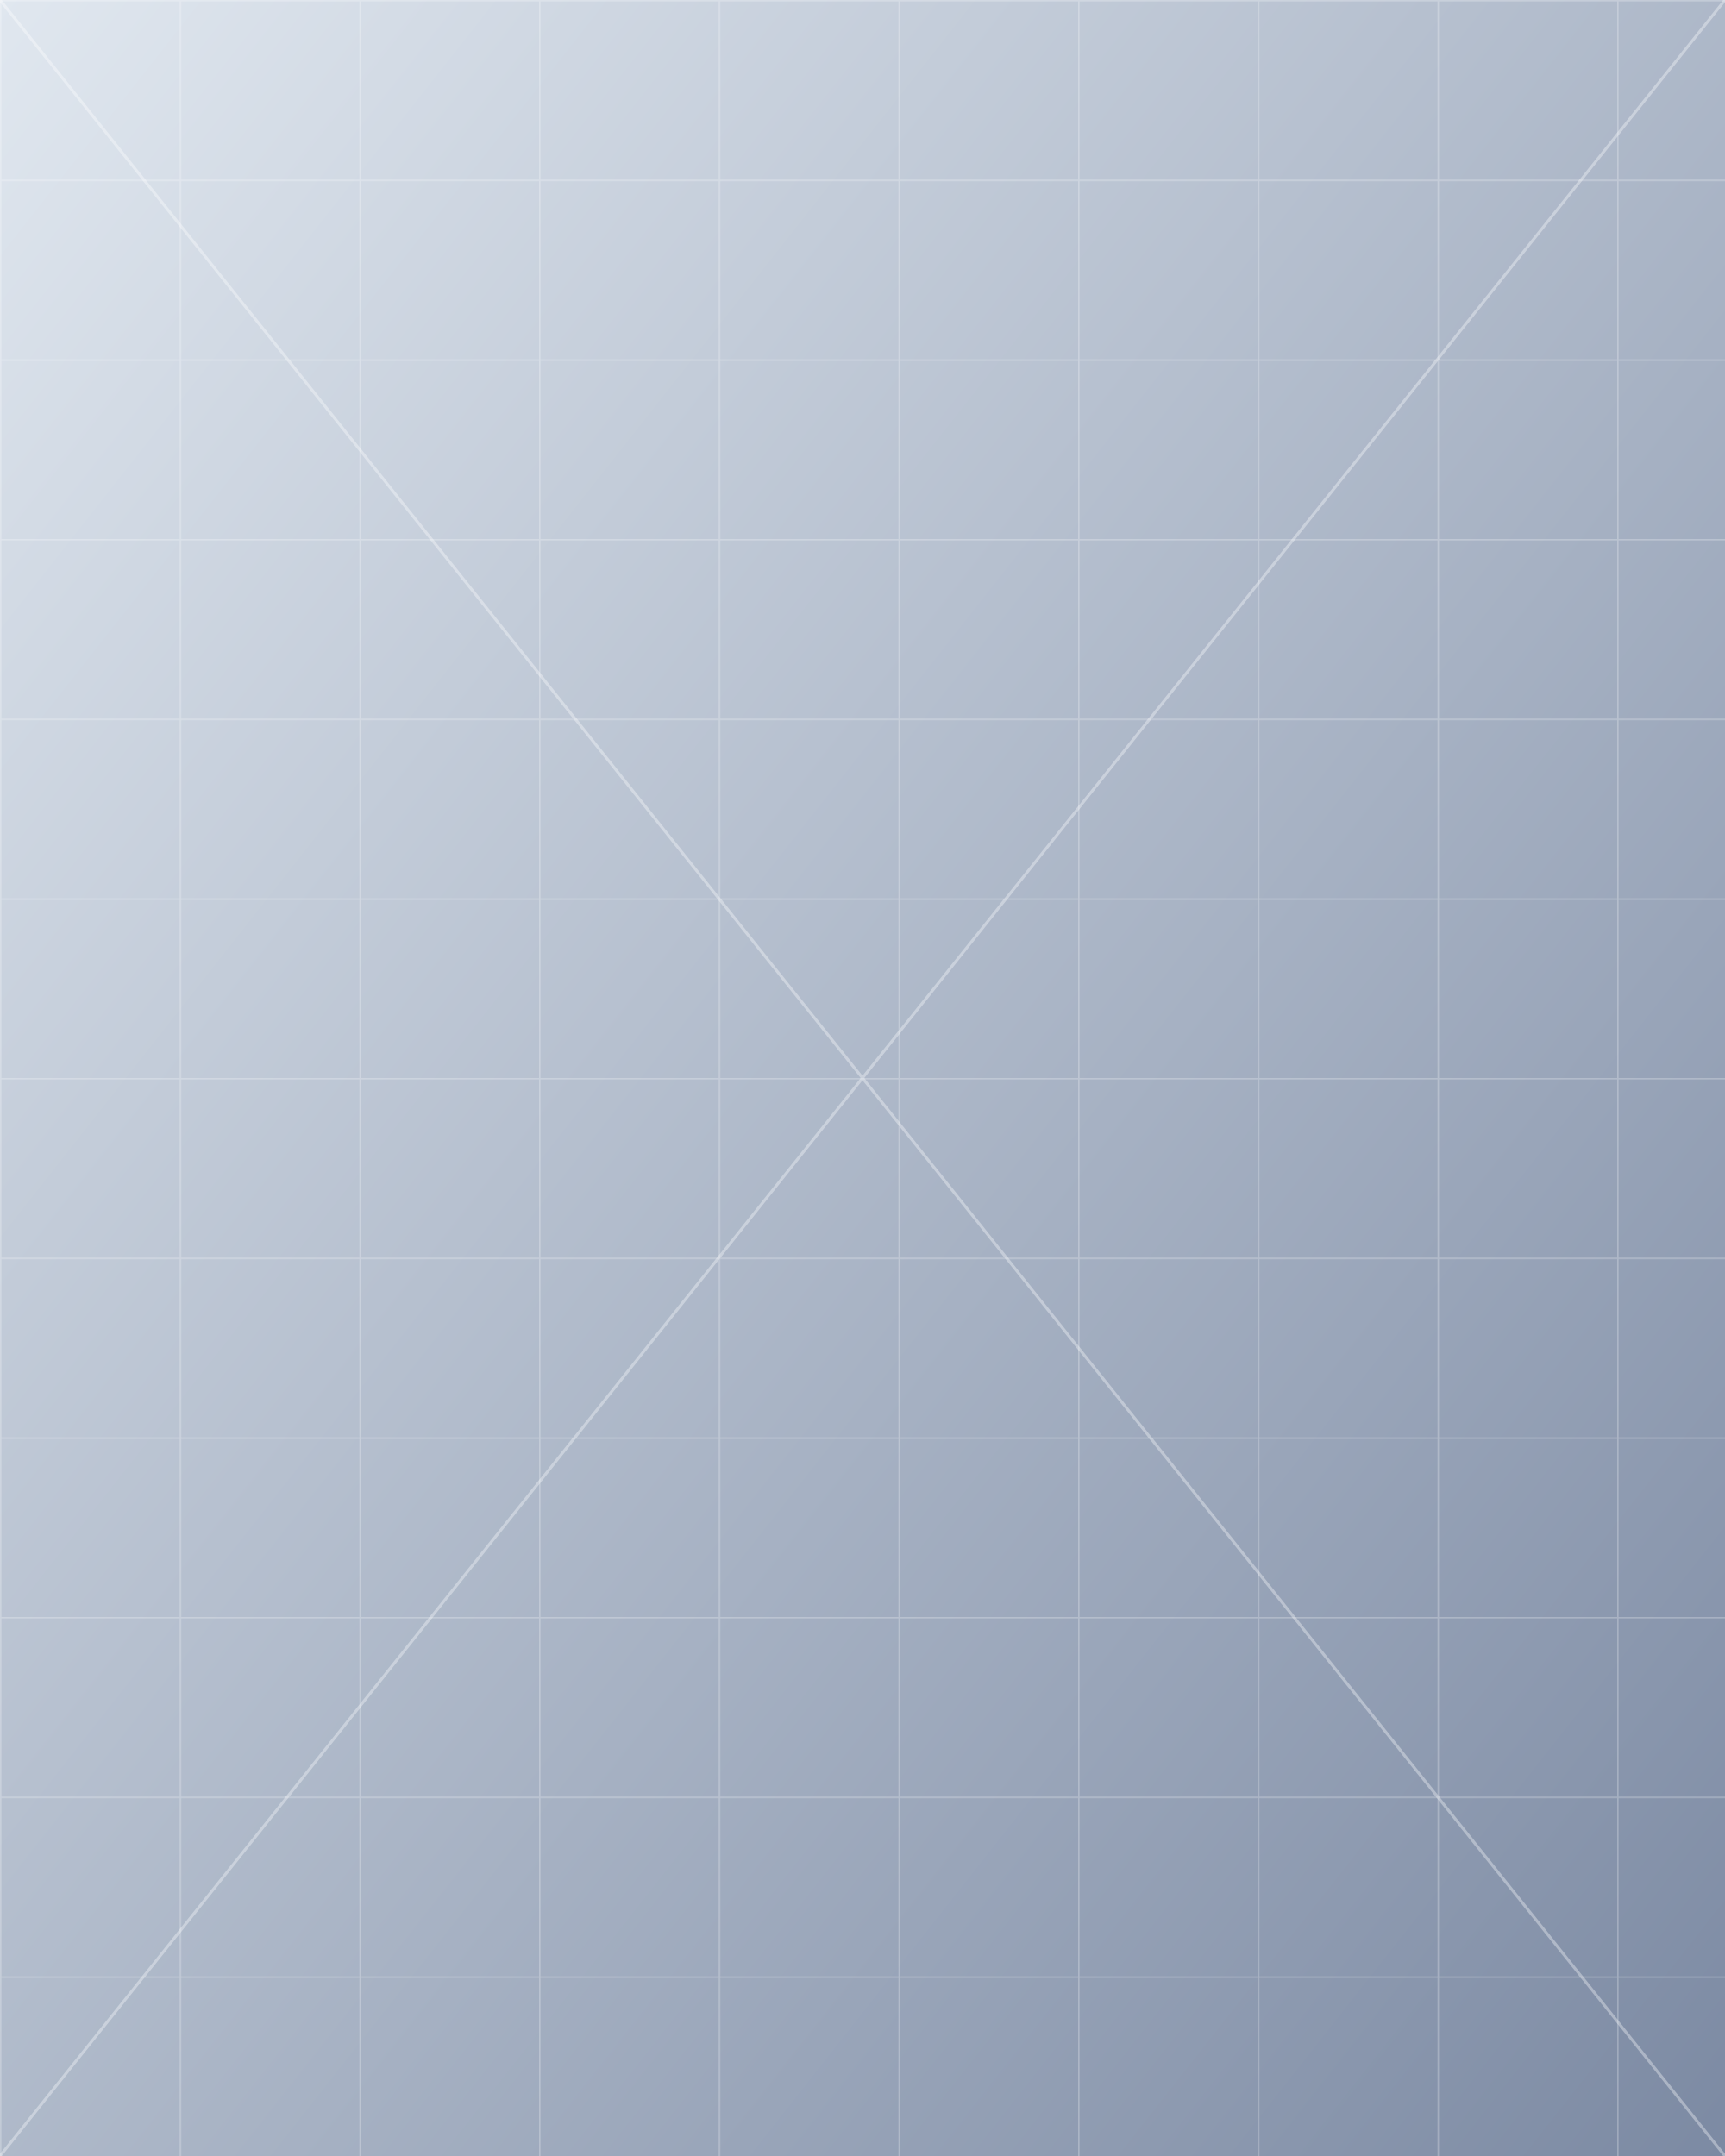
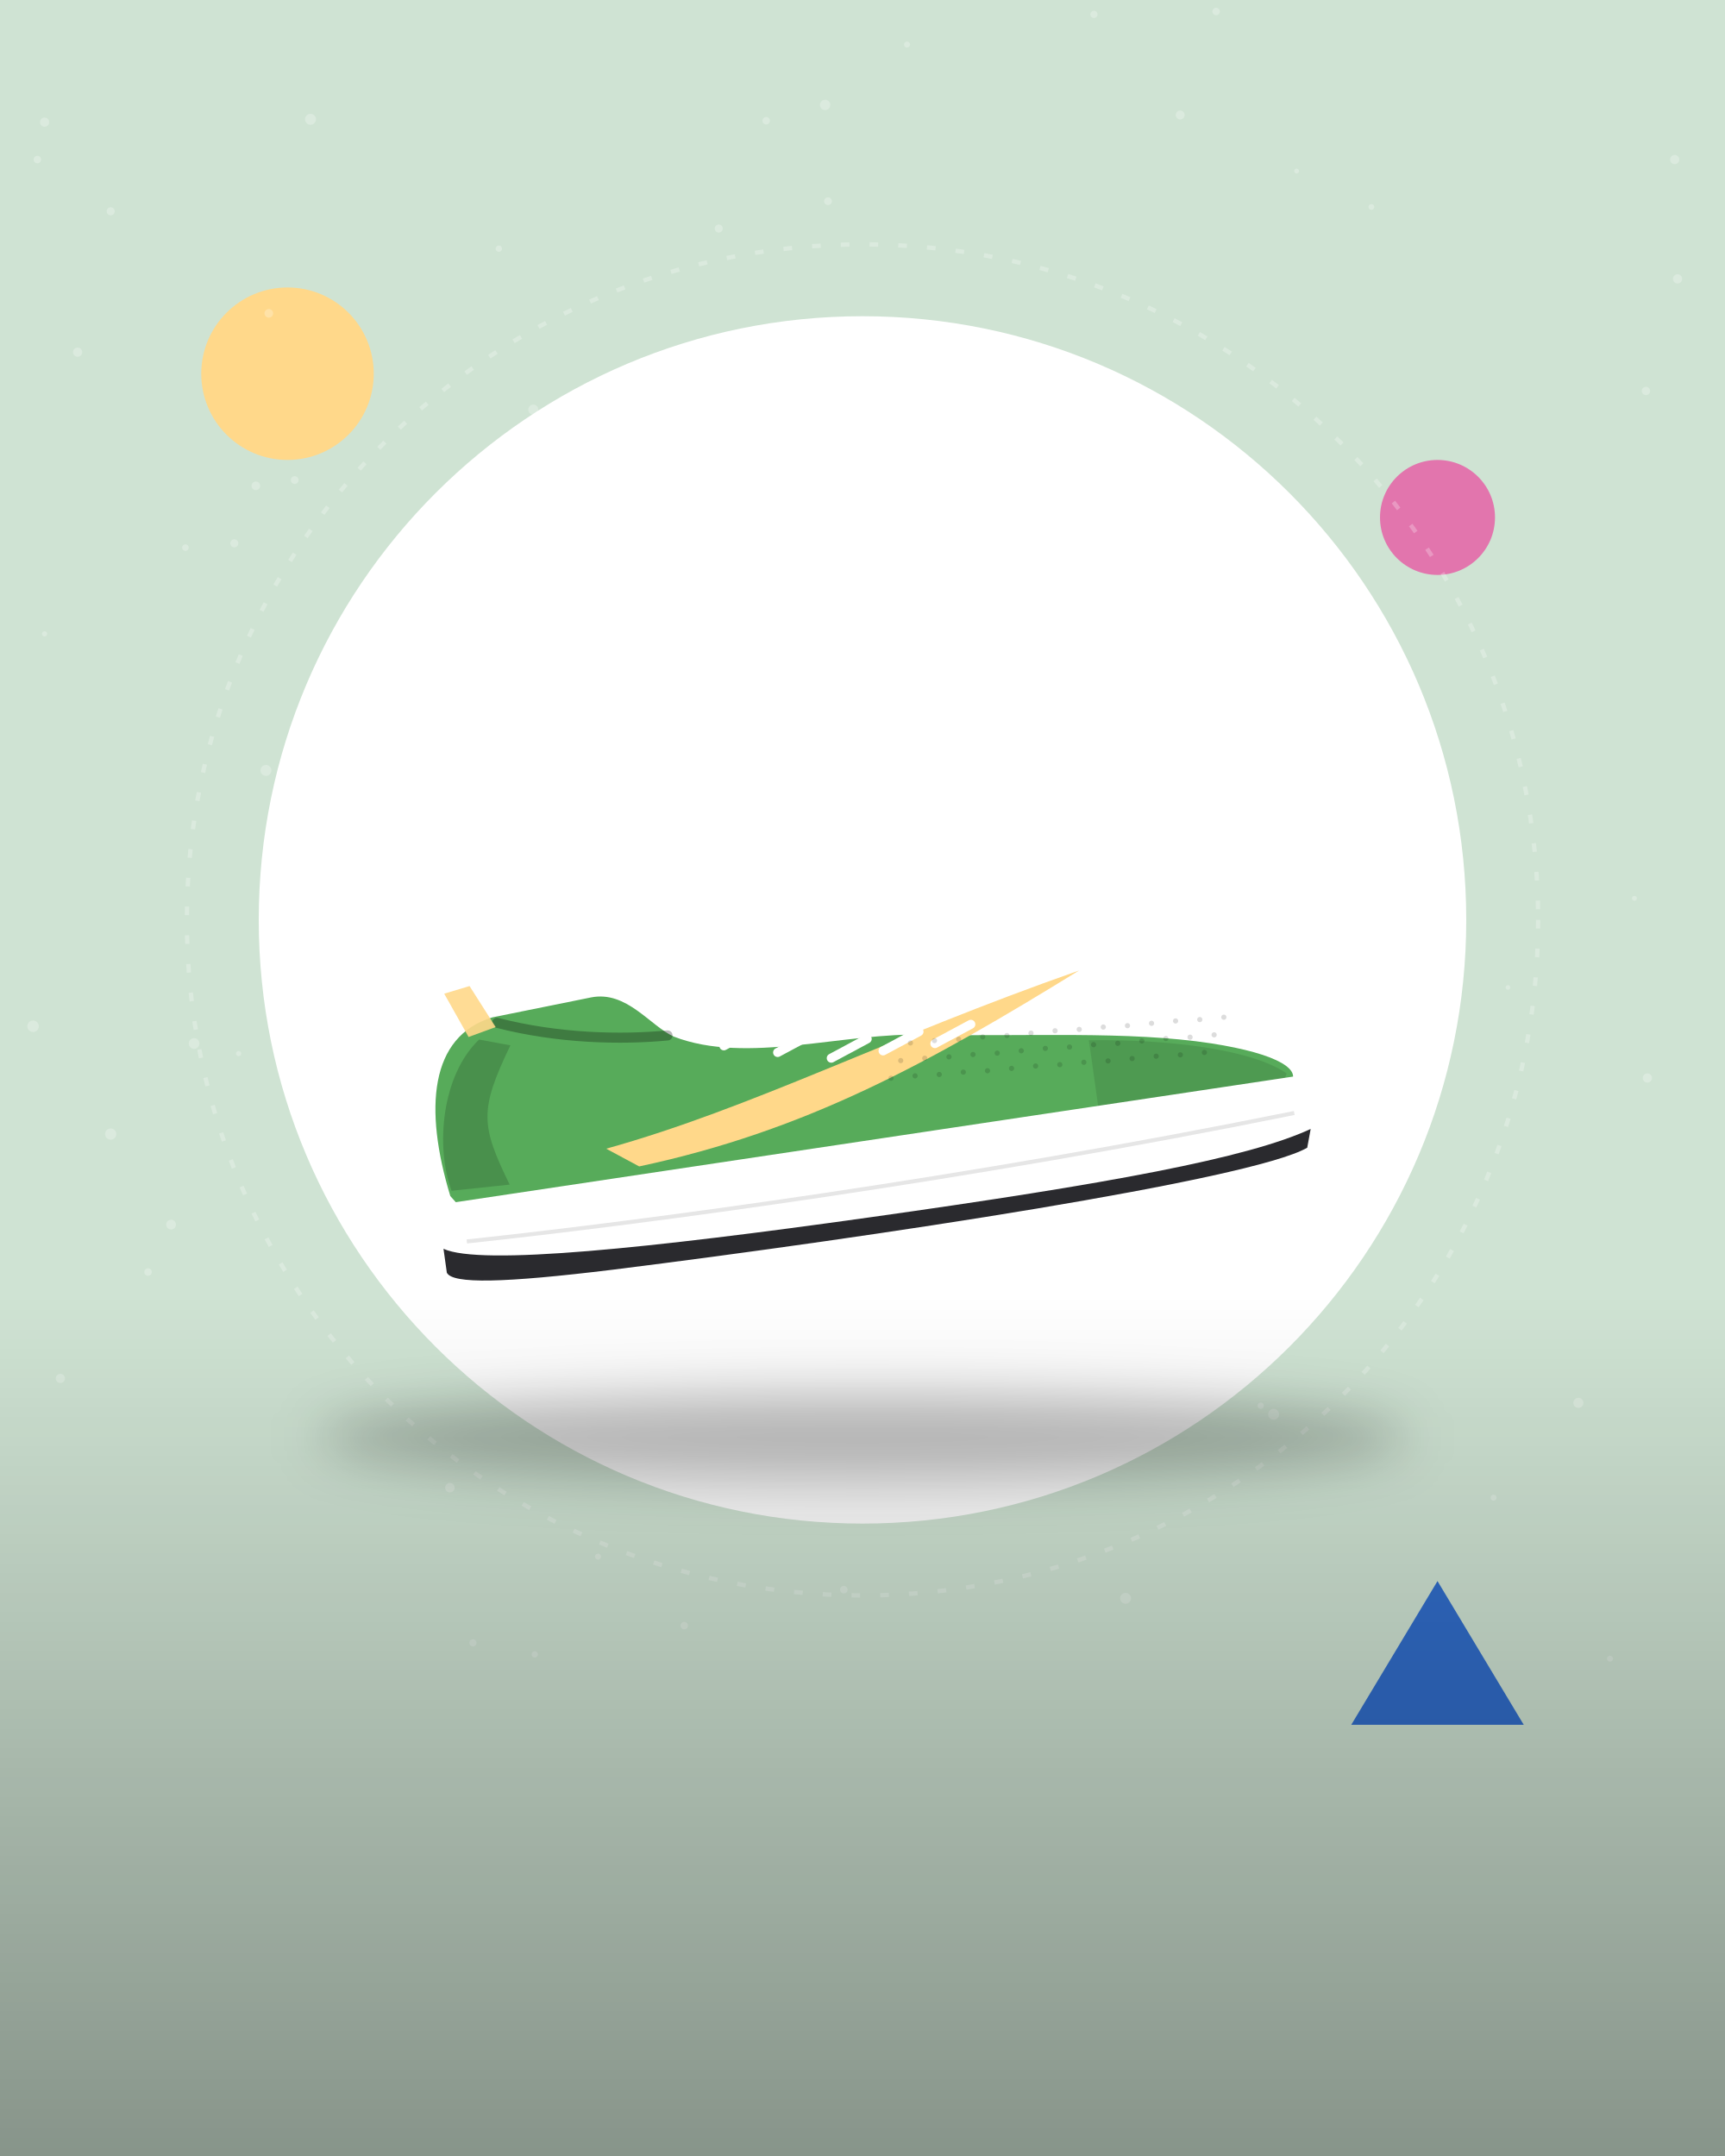
- <svg xmlns="http://www.w3.org/2000/svg" width="1200" height="1500" viewBox="0 0 1200 1500" role="img" aria-label="tile-kids 1200x1500 占位图">
+ <svg xmlns="http://www.w3.org/2000/svg" width="1200" height="1500" viewBox="0 0 1200 1500" role="img" aria-label="品类卡 儿童: 彩色幼童跑鞋与几何玩具">
  <defs>
-     <linearGradient id="g" x1="0" y1="0" x2="1" y2="1">
-       <stop offset="0" stop-color="#e0e7ef" />
-       <stop offset="1" stop-color="#7c8aa3" />
+     <filter id="blur" x="-30%" y="-80%" width="160%" height="260%">
+       <feGaussianBlur stdDeviation="18" />
+     </filter>
+     <linearGradient id="fade" x1="0" y1="0" x2="0" y2="1">
+       <stop offset=".6" stop-color="#000" stop-opacity="0" />
+       <stop offset="1" stop-color="#000" stop-opacity=".35" />
    </linearGradient>
-     <pattern id="p" width="125" height="125" patternUnits="userSpaceOnUse">
-       <path d="M125 0H0V125" fill="none" stroke="#ffffff" stroke-opacity=".25" stroke-width="2" />
-     </pattern>
  </defs>
-   <rect width="1200" height="1500" fill="url(#g)" />
-   <rect width="1200" height="1500" fill="url(#p)" />
-   <path d="M0 0L1200 1500M1200 0L0 1500" stroke="#ffffff" stroke-opacity=".35" stroke-width="2" />
-   <g font-family="ui-sans-serif, system-ui, sans-serif" text-anchor="middle" fill="#334155">
+   <rect x="0" y="0" width="1200" height="1500" rx="0" fill="#cfe3d3" />
+   <circle cx="200" cy="260" r="60" fill="#ffd88a" />
+   <circle cx="1000" cy="360" r="40" fill="#e275ad" />
+   <path d="M940 1200 l60 -100 l60 100z" fill="#316dca" />
+   <g>
+     <circle cx="813" cy="918" r="2.8" fill="#ffffff" fill-opacity="0.25" />
+     <circle cx="614" cy="460" r="4.0" fill="#ffffff" fill-opacity="0.25" />
+     <circle cx="347" cy="173" r="2.2" fill="#ffffff" fill-opacity="0.25" />
+     <circle cx="313" cy="383" r="2.2" fill="#ffffff" fill-opacity="0.25" />
+     <circle cx="129" cy="381" r="2.3" fill="#ffffff" fill-opacity="0.25" />
+     <circle cx="683" cy="236" r="1.7" fill="#ffffff" fill-opacity="0.25" />
+     <circle cx="243" cy="635" r="2.5" fill="#ffffff" fill-opacity="0.25" />
+     <circle cx="880" cy="940" r="2.5" fill="#ffffff" fill-opacity="0.25" />
+     <circle cx="119" cy="852" r="3.4" fill="#ffffff" fill-opacity="0.25" />
+     <circle cx="475" cy="770" r="2.2" fill="#ffffff" fill-opacity="0.25" />
+     <circle cx="1098" cy="976" r="3.5" fill="#ffffff" fill-opacity="0.25" />
+     <circle cx="1145" cy="272" r="2.9" fill="#ffffff" fill-opacity="0.25" />
+     <circle cx="878" cy="938" r="2.5" fill="#ffffff" fill-opacity="0.25" />
+     <circle cx="166" cy="733" r="1.8" fill="#ffffff" fill-opacity="0.25" />
+     <circle cx="846" cy="8" r="2.6" fill="#ffffff" fill-opacity="0.25" />
+     <circle cx="576" cy="140" r="2.7" fill="#ffffff" fill-opacity="0.25" />
+     <circle cx="600" cy="432" r="3.7" fill="#ffffff" fill-opacity="0.25" />
+     <circle cx="1039" cy="1042" r="2.1" fill="#ffffff" fill-opacity="0.25" />
+     <circle cx="31" cy="441" r="1.8" fill="#ffffff" fill-opacity="0.25" />
+     <circle cx="846" cy="308" r="1.8" fill="#ffffff" fill-opacity="0.25" />
+     <circle cx="340" cy="472" r="3.3" fill="#ffffff" fill-opacity="0.25" />
+     <circle cx="553" cy="352" r="3.2" fill="#ffffff" fill-opacity="0.25" />
+     <circle cx="54" cy="245" r="3.2" fill="#ffffff" fill-opacity="0.25" />
+     <circle cx="902" cy="119" r="1.7" fill="#ffffff" fill-opacity="0.25" />
+     <circle cx="607" cy="768" r="1.5" fill="#ffffff" fill-opacity="0.25" />
+     <circle cx="524" cy="322" r="1.7" fill="#ffffff" fill-opacity="0.25" />
+     <circle cx="205" cy="334" r="2.7" fill="#ffffff" fill-opacity="0.25" />
+     <circle cx="135" cy="726" r="3.7" fill="#ffffff" fill-opacity="0.25" />
+     <circle cx="821" cy="80" r="3.1" fill="#ffffff" fill-opacity="0.25" />
+     <circle cx="761" cy="10" r="2.5" fill="#ffffff" fill-opacity="0.25" />
+     <circle cx="783" cy="1112" r="3.8" fill="#ffffff" fill-opacity="0.25" />
+     <circle cx="683" cy="689" r="3.9" fill="#ffffff" fill-opacity="0.25" />
+     <circle cx="253" cy="596" r="1.7" fill="#ffffff" fill-opacity="0.25" />
+     <circle cx="930" cy="765" r="2.0" fill="#ffffff" fill-opacity="0.25" />
+     <circle cx="236" cy="613" r="3.4" fill="#ffffff" fill-opacity="0.25" />
+     <circle cx="163" cy="378" r="2.8" fill="#ffffff" fill-opacity="0.25" />
+     <circle cx="313" cy="1035" r="3.3" fill="#ffffff" fill-opacity="0.25" />
+     <circle cx="1146" cy="750" r="3.2" fill="#ffffff" fill-opacity="0.25" />
+     <circle cx="343" cy="591" r="2.6" fill="#ffffff" fill-opacity="0.25" />
+     <circle cx="574" cy="73" r="3.6" fill="#ffffff" fill-opacity="0.25" />
+     <circle cx="185" cy="536" r="3.8" fill="#ffffff" fill-opacity="0.25" />
+     <circle cx="616" cy="1016" r="2.2" fill="#ffffff" fill-opacity="0.25" />
+     <circle cx="560" cy="444" r="2.3" fill="#ffffff" fill-opacity="0.25" />
+     <circle cx="443" cy="521" r="3.6" fill="#ffffff" fill-opacity="0.25" />
+     <circle cx="1165" cy="111" r="3.2" fill="#ffffff" fill-opacity="0.25" />
+     <circle cx="635" cy="483" r="1.6" fill="#ffffff" fill-opacity="0.25" />
+     <circle cx="434" cy="371" r="2.4" fill="#ffffff" fill-opacity="0.25" />
+     <circle cx="712" cy="430" r="2.2" fill="#ffffff" fill-opacity="0.25" />
+     <circle cx="329" cy="1143" r="2.5" fill="#ffffff" fill-opacity="0.25" />
+     <circle cx="1167" cy="194" r="3.2" fill="#ffffff" fill-opacity="0.25" />
+     <circle cx="665" cy="831" r="2.8" fill="#ffffff" fill-opacity="0.25" />
+     <circle cx="1049" cy="687" r="1.6" fill="#ffffff" fill-opacity="0.25" />
+     <circle cx="819" cy="717" r="2.1" fill="#ffffff" fill-opacity="0.25" />
+     <circle cx="877" cy="978" r="2.2" fill="#ffffff" fill-opacity="0.25" />
+     <circle cx="178" cy="338" r="3.0" fill="#ffffff" fill-opacity="0.25" />
+     <circle cx="533" cy="84" r="2.6" fill="#ffffff" fill-opacity="0.25" />
+     <circle cx="657" cy="677" r="2.4" fill="#ffffff" fill-opacity="0.25" />
+     <circle cx="942" cy="792" r="2.1" fill="#ffffff" fill-opacity="0.25" />
+     <circle cx="416" cy="1083" r="2.1" fill="#ffffff" fill-opacity="0.25" />
+     <circle cx="537" cy="356" r="3.0" fill="#ffffff" fill-opacity="0.25" />
+     <circle cx="954" cy="144" r="2.0" fill="#ffffff" fill-opacity="0.25" />
+     <circle cx="77" cy="147" r="2.8" fill="#ffffff" fill-opacity="0.25" />
+     <circle cx="587" cy="1106" r="2.6" fill="#ffffff" fill-opacity="0.25" />
+     <circle cx="631" cy="31" r="2.1" fill="#ffffff" fill-opacity="0.25" />
+     <circle cx="371" cy="285" r="3.5" fill="#ffffff" fill-opacity="0.25" />
+     <circle cx="500" cy="159" r="2.8" fill="#ffffff" fill-opacity="0.25" />
+     <circle cx="187" cy="218" r="3.0" fill="#ffffff" fill-opacity="0.25" />
+     <circle cx="103" cy="885" r="2.6" fill="#ffffff" fill-opacity="0.25" />
+     <circle cx="77" cy="789" r="3.9" fill="#ffffff" fill-opacity="0.25" />
+     <circle cx="886" cy="984" r="3.8" fill="#ffffff" fill-opacity="0.25" />
+     <circle cx="326" cy="569" r="3.4" fill="#ffffff" fill-opacity="0.25" />
+     <circle cx="476" cy="1131" r="2.6" fill="#ffffff" fill-opacity="0.25" />
+     <circle cx="26" cy="111" r="2.6" fill="#ffffff" fill-opacity="0.25" />
+     <circle cx="23" cy="714" r="4.0" fill="#ffffff" fill-opacity="0.25" />
+     <circle cx="1120" cy="1154" r="2.1" fill="#ffffff" fill-opacity="0.25" />
+     <circle cx="216" cy="83" r="3.8" fill="#ffffff" fill-opacity="0.25" />
+     <circle cx="31" cy="85" r="3.2" fill="#ffffff" fill-opacity="0.25" />
+     <circle cx="1137" cy="625" r="1.7" fill="#ffffff" fill-opacity="0.25" />
+     <circle cx="42" cy="959" r="3.2" fill="#ffffff" fill-opacity="0.25" />
+     <circle cx="372" cy="1151" r="2.2" fill="#ffffff" fill-opacity="0.25" />
  </g>
+   <circle cx="600" cy="640" r="420" fill="#ffffff" />
+   <circle cx="600" cy="640" r="470" fill="none" stroke="#ffffff" stroke-opacity=".25" stroke-width="3" stroke-dasharray="6 14" />
+   <ellipse cx="600" cy="1000" rx="380" ry="30" fill="#000" fill-opacity="0.25" filter="url(#blur)" />
+   <g transform="translate(600 760) rotate(-8) scale(0.7 0.7) translate(-530 -300)">
+     <path d="M110 345 C96 255 112 185 176 175 L276 169 C312 167 330 205 352 219 C420 257 520 238 600 252 C700 268 800 276 880 300 C946 320 968 340 950 352 L120 360 Z" fill="#57ab5a" />
+     <path d="M180 181 C238 205 300 215 346 217" fill="none" stroke="#000" stroke-opacity=".28" stroke-width="10" stroke-linecap="round" />
+     <path d="M112 340 C102 295 118 225 160 195 L190 205 C150 265 150 280 170 342 Z" fill="#000" fill-opacity=".16" />
+     <path d="M760 280 C840 290 920 312 950 340 L944 352 L760 356 Z" fill="#000" fill-opacity=".10" />
+     <path d="M270 320 C420 300 560 250 760 210 C600 280 470 330 300 342 Z" fill="#ffd88a" />
+     <path d="M400 235 l38 -14" stroke="#ffffff" stroke-width="9" stroke-linecap="round" />
+     <path d="M452 249 l38 -14" stroke="#ffffff" stroke-width="9" stroke-linecap="round" />
+     <path d="M504 262 l38 -14" stroke="#ffffff" stroke-width="9" stroke-linecap="round" />
+     <path d="M556 262 l38 -14" stroke="#ffffff" stroke-width="9" stroke-linecap="round" />
+     <path d="M608 262 l38 -14" stroke="#ffffff" stroke-width="9" stroke-linecap="round" />
+     <circle cx="560" cy="290" r="2.6" fill="#000" fill-opacity=".14" />
+     <circle cx="572" cy="274" r="2.6" fill="#000" fill-opacity=".14" />
+     <circle cx="584" cy="258" r="2.6" fill="#000" fill-opacity=".14" />
+     <circle cx="584" cy="291" r="2.6" fill="#000" fill-opacity=".14" />
+     <circle cx="596" cy="275" r="2.6" fill="#000" fill-opacity=".14" />
+     <circle cx="608" cy="259" r="2.6" fill="#000" fill-opacity=".14" />
+     <circle cx="608" cy="293" r="2.6" fill="#000" fill-opacity=".14" />
+     <circle cx="620" cy="277" r="2.6" fill="#000" fill-opacity=".14" />
+     <circle cx="632" cy="261" r="2.6" fill="#000" fill-opacity=".14" />
+     <circle cx="632" cy="294" r="2.6" fill="#000" fill-opacity=".14" />
+     <circle cx="644" cy="278" r="2.6" fill="#000" fill-opacity=".14" />
+     <circle cx="656" cy="262" r="2.6" fill="#000" fill-opacity=".14" />
+     <circle cx="656" cy="296" r="2.6" fill="#000" fill-opacity=".14" />
+     <circle cx="668" cy="280" r="2.6" fill="#000" fill-opacity=".14" />
+     <circle cx="680" cy="264" r="2.6" fill="#000" fill-opacity=".14" />
+     <circle cx="680" cy="297" r="2.6" fill="#000" fill-opacity=".14" />
+     <circle cx="692" cy="281" r="2.6" fill="#000" fill-opacity=".14" />
+     <circle cx="704" cy="265" r="2.6" fill="#000" fill-opacity=".14" />
+     <circle cx="704" cy="298" r="2.6" fill="#000" fill-opacity=".14" />
+     <circle cx="716" cy="282" r="2.6" fill="#000" fill-opacity=".14" />
+     <circle cx="728" cy="266" r="2.6" fill="#000" fill-opacity=".14" />
+     <circle cx="728" cy="300" r="2.6" fill="#000" fill-opacity=".14" />
+     <circle cx="740" cy="284" r="2.6" fill="#000" fill-opacity=".14" />
+     <circle cx="752" cy="268" r="2.6" fill="#000" fill-opacity=".14" />
+     <circle cx="752" cy="301" r="2.6" fill="#000" fill-opacity=".14" />
+     <circle cx="764" cy="285" r="2.6" fill="#000" fill-opacity=".14" />
+     <circle cx="776" cy="269" r="2.6" fill="#000" fill-opacity=".14" />
+     <circle cx="776" cy="303" r="2.6" fill="#000" fill-opacity=".14" />
+     <circle cx="788" cy="287" r="2.6" fill="#000" fill-opacity=".14" />
+     <circle cx="800" cy="271" r="2.6" fill="#000" fill-opacity=".14" />
+     <circle cx="800" cy="304" r="2.6" fill="#000" fill-opacity=".14" />
+     <circle cx="812" cy="288" r="2.6" fill="#000" fill-opacity=".14" />
+     <circle cx="824" cy="272" r="2.6" fill="#000" fill-opacity=".14" />
+     <circle cx="824" cy="305" r="2.6" fill="#000" fill-opacity=".14" />
+     <circle cx="836" cy="289" r="2.6" fill="#000" fill-opacity=".14" />
+     <circle cx="848" cy="273" r="2.6" fill="#000" fill-opacity=".14" />
+     <circle cx="848" cy="307" r="2.6" fill="#000" fill-opacity=".14" />
+     <circle cx="860" cy="291" r="2.6" fill="#000" fill-opacity=".14" />
+     <circle cx="872" cy="275" r="2.6" fill="#000" fill-opacity=".14" />
+     <circle cx="872" cy="308" r="2.6" fill="#000" fill-opacity=".14" />
+     <circle cx="884" cy="292" r="2.6" fill="#000" fill-opacity=".14" />
+     <circle cx="896" cy="276" r="2.6" fill="#000" fill-opacity=".14" />
+     <path d="M96 352 L958 344 C990 350 994 384 966 398 C900 420 520 418 260 414 C150 412 92 404 90 382 Z" fill="#ffffff" />
+     <path d="M120 392 C300 398 620 400 952 380" fill="none" stroke="#000" stroke-opacity=".10" stroke-width="4" />
+     <path d="M96 396 C130 418 300 424 520 424 C760 424 900 418 966 398 L960 416 C900 440 520 444 260 440 C150 438 100 432 96 420 Z" fill="#2a2a2e" />
+     <path d="M150 191 l-18 -46 l26 -4 l20 44z" fill="#ffd88a" fill-opacity=".9" />
+   </g>
+   <rect x="0" y="0" width="1200" height="1500" rx="0" fill="url(#fade)" />
</svg>
